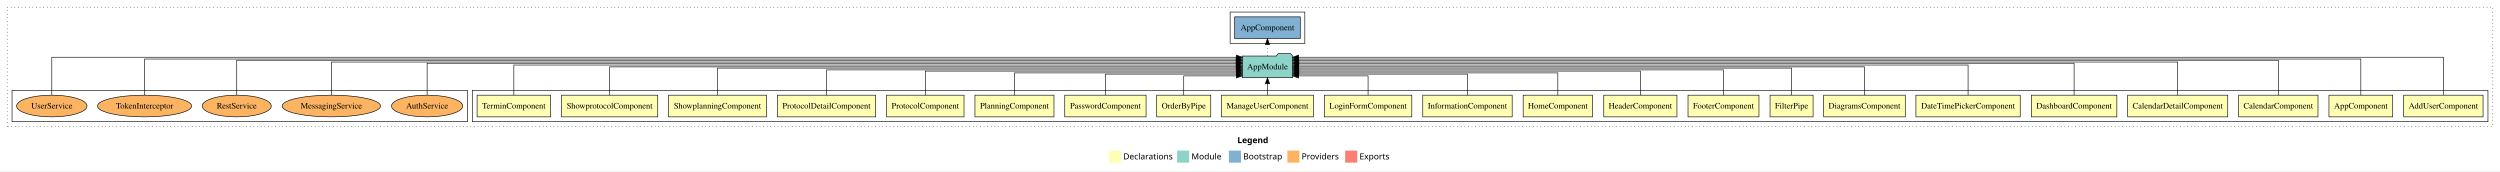
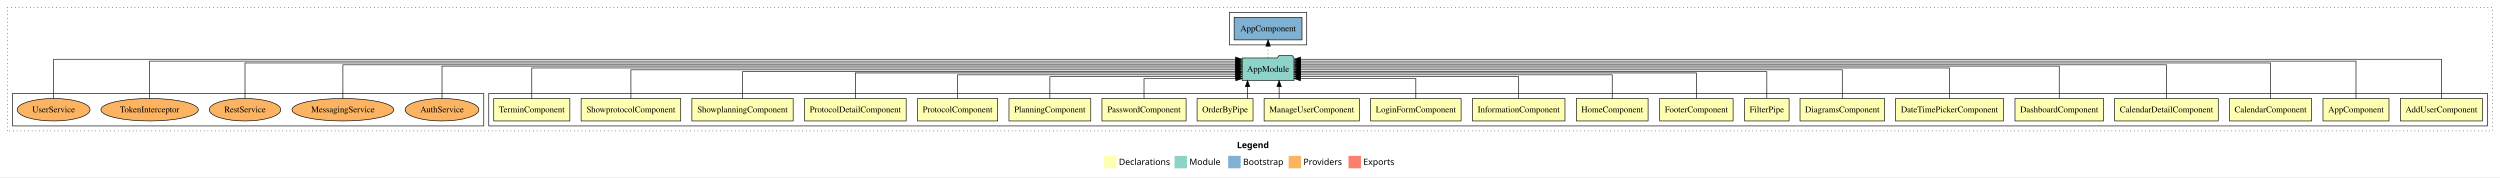
- <svg xmlns="http://www.w3.org/2000/svg" width="4150pt" height="284pt" viewBox="0.00 0.00 4150.00 284.00">
+ <svg xmlns="http://www.w3.org/2000/svg" width="4010pt" height="284pt" viewBox="0.00 0.00 4010.00 284.00">
  <g id="graph0" class="graph" transform="scale(1 1) rotate(0) translate(4 280)">
-     <polygon fill="#ffffff" stroke="transparent" points="-4,4 -4,-280 4146,-280 4146,4 -4,4" />
-     <text text-anchor="start" x="2050.009" y="-42.4" font-family="sans-serif" font-weight="bold" font-size="14.00" fill="#000000">Legend</text>
-     <polygon fill="#ffffb3" stroke="transparent" points="1837,-10 1837,-30 1857,-30 1857,-10 1837,-10" />
-     <text text-anchor="start" x="1860.629" y="-15.4" font-family="sans-serif" font-size="14.00" fill="#000000">  Declarations</text>
-     <polygon fill="#8dd3c7" stroke="transparent" points="1950,-10 1950,-30 1970,-30 1970,-10 1950,-10" />
-     <text text-anchor="start" x="1973.725" y="-15.4" font-family="sans-serif" font-size="14.00" fill="#000000">  Module</text>
-     <polygon fill="#80b1d3" stroke="transparent" points="2036,-10 2036,-30 2056,-30 2056,-10 2036,-10" />
-     <text text-anchor="start" x="2059.781" y="-15.4" font-family="sans-serif" font-size="14.00" fill="#000000">  Bootstrap</text>
-     <polygon fill="#fdb462" stroke="transparent" points="2133,-10 2133,-30 2153,-30 2153,-10 2133,-10" />
-     <text text-anchor="start" x="2156.673" y="-15.4" font-family="sans-serif" font-size="14.00" fill="#000000">  Providers</text>
-     <polygon fill="#fb8072" stroke="transparent" points="2229,-10 2229,-30 2249,-30 2249,-10 2229,-10" />
-     <text text-anchor="start" x="2252.726" y="-15.4" font-family="sans-serif" font-size="14.00" fill="#000000">  Exports</text>
+     <polygon fill="#ffffff" stroke="transparent" points="-4,4 -4,-280 4006,-280 4006,4 -4,4" />
+     <text text-anchor="start" x="1980.009" y="-42.4" font-family="sans-serif" font-weight="bold" font-size="14.00" fill="#000000">Legend</text>
+     <polygon fill="#ffffb3" stroke="transparent" points="1767,-10 1767,-30 1787,-30 1787,-10 1767,-10" />
+     <text text-anchor="start" x="1790.629" y="-15.4" font-family="sans-serif" font-size="14.00" fill="#000000">  Declarations</text>
+     <polygon fill="#8dd3c7" stroke="transparent" points="1880,-10 1880,-30 1900,-30 1900,-10 1880,-10" />
+     <text text-anchor="start" x="1903.725" y="-15.4" font-family="sans-serif" font-size="14.00" fill="#000000">  Module</text>
+     <polygon fill="#80b1d3" stroke="transparent" points="1966,-10 1966,-30 1986,-30 1986,-10 1966,-10" />
+     <text text-anchor="start" x="1989.781" y="-15.4" font-family="sans-serif" font-size="14.00" fill="#000000">  Bootstrap</text>
+     <polygon fill="#fdb462" stroke="transparent" points="2063,-10 2063,-30 2083,-30 2083,-10 2063,-10" />
+     <text text-anchor="start" x="2086.673" y="-15.4" font-family="sans-serif" font-size="14.00" fill="#000000">  Providers</text>
+     <polygon fill="#fb8072" stroke="transparent" points="2159,-10 2159,-30 2179,-30 2179,-10 2159,-10" />
+     <text text-anchor="start" x="2182.726" y="-15.4" font-family="sans-serif" font-size="14.00" fill="#000000">  Exports</text>
    <g id="clust1" class="cluster">
-       <polygon fill="none" stroke="#000000" stroke-dasharray="1,5" points="8,-70 8,-268 4134,-268 4134,-70 8,-70" />
+       <polygon fill="none" stroke="#000000" stroke-dasharray="1,5" points="8,-70 8,-268 3994,-268 3994,-70 8,-70" />
    </g>
    <g id="clust2" class="cluster">
-       <polygon fill="none" stroke="#000000" points="780,-78 780,-130 4126,-130 4126,-78 780,-78" />
+       <polygon fill="none" stroke="#000000" points="780,-78 780,-130 3986,-130 3986,-78 780,-78" />
+     </g>
+     <g id="clust26" class="cluster">
+       <polygon fill="none" stroke="#000000" points="1968,-208 1968,-260 2092,-260 2092,-208 1968,-208" />
    </g>
    <g id="clust27" class="cluster">
-       <polygon fill="none" stroke="#000000" points="2038,-208 2038,-260 2162,-260 2162,-208 2038,-208" />
-     </g>
-     <g id="clust28" class="cluster">
      <polygon fill="none" stroke="#000000" points="16,-78 16,-130 772,-130 772,-78 16,-78" />
    </g>
    <g id="node1" class="node">
-       <polygon fill="#ffffb3" stroke="#000000" points="4117.865,-122 3986.135,-122 3986.135,-86 4117.865,-86 4117.865,-122" />
-       <text text-anchor="middle" x="4052" y="-99.8" font-family="Times,serif" font-size="14.00" fill="#000000">AddUserComponent</text>
-     </g>
-     <g id="node23" class="node">
-       <polygon fill="#8dd3c7" stroke="#000000" points="2141.657,-187 2138.657,-191 2117.657,-191 2114.657,-187 2058.343,-187 2058.343,-151 2141.657,-151 2141.657,-187" />
-       <text text-anchor="middle" x="2100" y="-164.8" font-family="Times,serif" font-size="14.00" fill="#000000">AppModule</text>
+       <polygon fill="#ffffb3" stroke="#000000" points="3977.865,-122 3846.135,-122 3846.135,-86 3977.865,-86 3977.865,-122" />
+       <text text-anchor="middle" x="3912" y="-99.8" font-family="Times,serif" font-size="14.00" fill="#000000">AddUserComponent</text>
+     </g>
+     <g id="node22" class="node">
+       <polygon fill="#8dd3c7" stroke="#000000" points="2071.657,-187 2068.657,-191 2047.657,-191 2044.657,-187 1988.343,-187 1988.343,-151 2071.657,-151 2071.657,-187" />
+       <text text-anchor="middle" x="2030" y="-164.8" font-family="Times,serif" font-size="14.00" fill="#000000">AppModule</text>
    </g>
    <g id="edge1" class="edge">
-       <path fill="none" stroke="#000000" d="M4052,-122.38C4052,-146.279 4052,-185 4052,-185 4052,-185 2151.673,-185 2151.673,-185" />
-       <polygon fill="#000000" stroke="#000000" points="2151.673,-181.5 2141.673,-185 2151.673,-188.5 2151.673,-181.5" />
+       <path fill="none" stroke="#000000" d="M3912,-122.38C3912,-146.279 3912,-185 3912,-185 3912,-185 2081.947,-185 2081.947,-185" />
+       <polygon fill="#000000" stroke="#000000" points="2081.947,-181.5 2071.947,-185 2081.947,-188.5 2081.947,-181.5" />
    </g>
    <g id="node2" class="node">
-       <polygon fill="#ffffb3" stroke="#000000" points="3967.94,-122 3862.06,-122 3862.06,-86 3967.94,-86 3967.94,-122" />
-       <text text-anchor="middle" x="3915" y="-99.8" font-family="Times,serif" font-size="14.00" fill="#000000">AppComponent</text>
+       <polygon fill="#ffffb3" stroke="#000000" points="3827.94,-122 3722.06,-122 3722.06,-86 3827.94,-86 3827.94,-122" />
+       <text text-anchor="middle" x="3775" y="-99.8" font-family="Times,serif" font-size="14.00" fill="#000000">AppComponent</text>
    </g>
    <g id="edge2" class="edge">
-       <path fill="none" stroke="#000000" d="M3915,-122.091C3915,-145.133 3915,-182 3915,-182 3915,-182 2151.755,-182 2151.755,-182" />
-       <polygon fill="#000000" stroke="#000000" points="2151.755,-178.5 2141.755,-182 2151.755,-185.5 2151.755,-178.5" />
+       <path fill="none" stroke="#000000" d="M3775,-122.091C3775,-145.133 3775,-182 3775,-182 3775,-182 2081.841,-182 2081.841,-182" />
+       <polygon fill="#000000" stroke="#000000" points="2081.841,-178.5 2071.841,-182 2081.841,-185.5 2081.841,-178.5" />
    </g>
    <g id="node3" class="node">
-       <polygon fill="#ffffb3" stroke="#000000" points="3843.864,-122 3712.136,-122 3712.136,-86 3843.864,-86 3843.864,-122" />
-       <text text-anchor="middle" x="3778" y="-99.8" font-family="Times,serif" font-size="14.00" fill="#000000">CalendarComponent</text>
+       <polygon fill="#ffffb3" stroke="#000000" points="3703.864,-122 3572.136,-122 3572.136,-86 3703.864,-86 3703.864,-122" />
+       <text text-anchor="middle" x="3638" y="-99.8" font-family="Times,serif" font-size="14.00" fill="#000000">CalendarComponent</text>
    </g>
    <g id="edge3" class="edge">
-       <path fill="none" stroke="#000000" d="M3778,-122.011C3778,-144.485 3778,-180 3778,-180 3778,-180 2151.898,-180 2151.898,-180" />
-       <polygon fill="#000000" stroke="#000000" points="2151.898,-176.5 2141.898,-180 2151.898,-183.5 2151.898,-176.5" />
+       <path fill="none" stroke="#000000" d="M3638,-122.155C3638,-144.352 3638,-179 3638,-179 3638,-179 2081.773,-179 2081.773,-179" />
+       <polygon fill="#000000" stroke="#000000" points="2081.773,-175.5 2071.773,-179 2081.773,-182.5 2081.773,-175.5" />
    </g>
    <g id="node4" class="node">
-       <polygon fill="#ffffb3" stroke="#000000" points="3694.072,-122 3527.928,-122 3527.928,-86 3694.072,-86 3694.072,-122" />
-       <text text-anchor="middle" x="3611" y="-99.8" font-family="Times,serif" font-size="14.00" fill="#000000">CalendarDetailComponent</text>
+       <polygon fill="#ffffb3" stroke="#000000" points="3554.072,-122 3387.928,-122 3387.928,-86 3554.072,-86 3554.072,-122" />
+       <text text-anchor="middle" x="3471" y="-99.8" font-family="Times,serif" font-size="14.00" fill="#000000">CalendarDetailComponent</text>
    </g>
    <g id="edge4" class="edge">
-       <path fill="none" stroke="#000000" d="M3611,-122.045C3611,-143.662 3611,-177 3611,-177 3611,-177 2151.99,-177 2151.99,-177" />
-       <polygon fill="#000000" stroke="#000000" points="2151.99,-173.5 2141.99,-177 2151.99,-180.5 2151.99,-173.5" />
+       <path fill="none" stroke="#000000" d="M3471,-122.169C3471,-143.498 3471,-176 3471,-176 3471,-176 2081.958,-176 2081.958,-176" />
+       <polygon fill="#000000" stroke="#000000" points="2081.958,-172.5 2071.958,-176 2081.958,-179.5 2081.958,-172.5" />
    </g>
    <g id="node5" class="node">
-       <polygon fill="#ffffb3" stroke="#000000" points="3509.973,-122 3368.027,-122 3368.027,-86 3509.973,-86 3509.973,-122" />
-       <text text-anchor="middle" x="3439" y="-99.8" font-family="Times,serif" font-size="14.00" fill="#000000">DashboardComponent</text>
+       <polygon fill="#ffffb3" stroke="#000000" points="3369.973,-122 3228.027,-122 3228.027,-86 3369.973,-86 3369.973,-122" />
+       <text text-anchor="middle" x="3299" y="-99.8" font-family="Times,serif" font-size="14.00" fill="#000000">DashboardComponent</text>
    </g>
    <g id="edge5" class="edge">
-       <path fill="none" stroke="#000000" d="M3439,-122.284C3439,-143.321 3439,-175 3439,-175 3439,-175 2151.913,-175 2151.913,-175" />
-       <polygon fill="#000000" stroke="#000000" points="2151.913,-171.5 2141.913,-175 2151.913,-178.5 2151.913,-171.5" />
+       <path fill="none" stroke="#000000" d="M3299,-122.027C3299,-142.767 3299,-174 3299,-174 3299,-174 2081.86,-174 2081.86,-174" />
+       <polygon fill="#000000" stroke="#000000" points="2081.86,-170.5 2071.86,-174 2081.86,-177.5 2081.86,-170.5" />
    </g>
    <g id="node6" class="node">
-       <polygon fill="#ffffb3" stroke="#000000" points="3349.57,-122 3176.43,-122 3176.43,-86 3349.57,-86 3349.57,-122" />
-       <text text-anchor="middle" x="3263" y="-99.8" font-family="Times,serif" font-size="14.00" fill="#000000">DateTimePickerComponent</text>
+       <polygon fill="#ffffb3" stroke="#000000" points="3209.57,-122 3036.43,-122 3036.43,-86 3209.57,-86 3209.57,-122" />
+       <text text-anchor="middle" x="3123" y="-99.8" font-family="Times,serif" font-size="14.00" fill="#000000">DateTimePickerComponent</text>
    </g>
    <g id="edge6" class="edge">
-       <path fill="none" stroke="#000000" d="M3263,-122.223C3263,-142.365 3263,-172 3263,-172 3263,-172 2151.735,-172 2151.735,-172" />
-       <polygon fill="#000000" stroke="#000000" points="2151.735,-168.5 2141.735,-172 2151.735,-175.5 2151.735,-168.5" />
+       <path fill="none" stroke="#000000" d="M3123,-122.308C3123,-142.145 3123,-171 3123,-171 3123,-171 2081.844,-171 2081.844,-171" />
+       <polygon fill="#000000" stroke="#000000" points="2081.844,-167.5 2071.844,-171 2081.844,-174.5 2081.844,-167.5" />
    </g>
    <g id="node7" class="node">
-       <polygon fill="#ffffb3" stroke="#000000" points="3158.755,-122 3023.245,-122 3023.245,-86 3158.755,-86 3158.755,-122" />
-       <text text-anchor="middle" x="3091" y="-99.8" font-family="Times,serif" font-size="14.00" fill="#000000">DiagramsComponent</text>
+       <polygon fill="#ffffb3" stroke="#000000" points="3018.755,-122 2883.245,-122 2883.245,-86 3018.755,-86 3018.755,-122" />
+       <text text-anchor="middle" x="2951" y="-99.8" font-family="Times,serif" font-size="14.00" fill="#000000">DiagramsComponent</text>
    </g>
    <g id="edge7" class="edge">
-       <path fill="none" stroke="#000000" d="M3091,-122.106C3091,-141.339 3091,-169 3091,-169 3091,-169 2151.949,-169 2151.949,-169" />
-       <polygon fill="#000000" stroke="#000000" points="2151.949,-165.5 2141.949,-169 2151.949,-172.5 2151.949,-165.5" />
+       <path fill="none" stroke="#000000" d="M2951,-122.169C2951,-141.09 2951,-168 2951,-168 2951,-168 2081.664,-168 2081.664,-168" />
+       <polygon fill="#000000" stroke="#000000" points="2081.664,-164.5 2071.664,-168 2081.664,-171.5 2081.664,-164.5" />
    </g>
    <g id="node8" class="node">
-       <polygon fill="#ffffb3" stroke="#000000" points="3005.718,-122 2934.282,-122 2934.282,-86 3005.718,-86 3005.718,-122" />
-       <text text-anchor="middle" x="2970" y="-99.8" font-family="Times,serif" font-size="14.00" fill="#000000">FilterPipe</text>
+       <polygon fill="#ffffb3" stroke="#000000" points="2865.718,-122 2794.282,-122 2794.282,-86 2865.718,-86 2865.718,-122" />
+       <text text-anchor="middle" x="2830" y="-99.8" font-family="Times,serif" font-size="14.00" fill="#000000">FilterPipe</text>
    </g>
    <g id="edge8" class="edge">
-       <path fill="none" stroke="#000000" d="M2970,-122.222C2970,-140.828 2970,-167 2970,-167 2970,-167 2151.669,-167 2151.669,-167" />
-       <polygon fill="#000000" stroke="#000000" points="2151.669,-163.5 2141.669,-167 2151.669,-170.5 2151.669,-163.5" />
+       <path fill="none" stroke="#000000" d="M2830,-122.302C2830,-140.27 2830,-165 2830,-165 2830,-165 2081.885,-165 2081.885,-165" />
+       <polygon fill="#000000" stroke="#000000" points="2081.885,-161.5 2071.885,-165 2081.885,-168.5 2081.885,-161.5" />
    </g>
    <g id="node9" class="node">
-       <polygon fill="#ffffb3" stroke="#000000" points="2915.881,-122 2798.119,-122 2798.119,-86 2915.881,-86 2915.881,-122" />
-       <text text-anchor="middle" x="2857" y="-99.8" font-family="Times,serif" font-size="14.00" fill="#000000">FooterComponent</text>
+       <polygon fill="#ffffb3" stroke="#000000" points="2775.881,-122 2658.119,-122 2658.119,-86 2775.881,-86 2775.881,-122" />
+       <text text-anchor="middle" x="2717" y="-99.8" font-family="Times,serif" font-size="14.00" fill="#000000">FooterComponent</text>
    </g>
    <g id="edge9" class="edge">
-       <path fill="none" stroke="#000000" d="M2857,-122.002C2857,-139.675 2857,-164 2857,-164 2857,-164 2151.778,-164 2151.778,-164" />
-       <polygon fill="#000000" stroke="#000000" points="2151.778,-160.5 2141.778,-164 2151.778,-167.5 2151.778,-160.5" />
+       <path fill="none" stroke="#000000" d="M2717,-122.022C2717,-139.373 2717,-163 2717,-163 2717,-163 2081.684,-163 2081.684,-163" />
+       <polygon fill="#000000" stroke="#000000" points="2081.684,-159.5 2071.684,-163 2081.684,-166.5 2081.684,-159.5" />
    </g>
    <g id="node10" class="node">
-       <polygon fill="#ffffb3" stroke="#000000" points="2779.744,-122 2658.256,-122 2658.256,-86 2779.744,-86 2779.744,-122" />
-       <text text-anchor="middle" x="2719" y="-99.8" font-family="Times,serif" font-size="14.00" fill="#000000">HeaderComponent</text>
-     </g>
-     <g id="edge10" class="edge">
-       <path fill="none" stroke="#000000" d="M2719,-122.034C2719,-139.06 2719,-162 2719,-162 2719,-162 2152.06,-162 2152.06,-162" />
-       <polygon fill="#000000" stroke="#000000" points="2152.06,-158.5 2142.06,-162 2152.06,-165.5 2152.06,-158.5" />
-     </g>
-     <g id="node11" class="node">
      <polygon fill="#ffffb3" stroke="#000000" points="2639.545,-122 2524.455,-122 2524.455,-86 2639.545,-86 2639.545,-122" />
      <text text-anchor="middle" x="2582" y="-99.8" font-family="Times,serif" font-size="14.00" fill="#000000">HomeComponent</text>
    </g>
-     <g id="edge11" class="edge">
-       <path fill="none" stroke="#000000" d="M2582,-122.009C2582,-138.049 2582,-159 2582,-159 2582,-159 2151.931,-159 2151.931,-159" />
-       <polygon fill="#000000" stroke="#000000" points="2151.931,-155.5 2141.931,-159 2151.931,-162.5 2151.931,-155.5" />
-     </g>
-     <g id="node12" class="node">
+     <g id="edge10" class="edge">
+       <path fill="none" stroke="#000000" d="M2582,-122.027C2582,-138.398 2582,-160 2582,-160 2582,-160 2081.943,-160 2081.943,-160" />
+       <polygon fill="#000000" stroke="#000000" points="2081.943,-156.5 2071.943,-160 2081.943,-163.5 2081.943,-156.5" />
+     </g>
+     <g id="node11" class="node">
      <polygon fill="#ffffb3" stroke="#000000" points="2506.201,-122 2357.799,-122 2357.799,-86 2506.201,-86 2506.201,-122" />
      <text text-anchor="middle" x="2432" y="-99.8" font-family="Times,serif" font-size="14.00" fill="#000000">InformationComponent</text>
    </g>
-     <g id="edge12" class="edge">
-       <path fill="none" stroke="#000000" d="M2432,-122.24C2432,-137.571 2432,-157 2432,-157 2432,-157 2151.712,-157 2151.712,-157" />
-       <polygon fill="#000000" stroke="#000000" points="2151.712,-153.5 2141.712,-157 2151.712,-160.5 2151.712,-153.5" />
-     </g>
-     <g id="node13" class="node">
+     <g id="edge11" class="edge">
+       <path fill="none" stroke="#000000" d="M2432,-122.24C2432,-137.571 2432,-157 2432,-157 2432,-157 2081.883,-157 2081.883,-157" />
+       <polygon fill="#000000" stroke="#000000" points="2081.883,-153.5 2071.883,-157 2081.883,-160.5 2081.883,-153.5" />
+     </g>
+     <g id="node12" class="node">
      <polygon fill="#ffffb3" stroke="#000000" points="2339.609,-122 2194.391,-122 2194.391,-86 2339.609,-86 2339.609,-122" />
      <text text-anchor="middle" x="2267" y="-99.8" font-family="Times,serif" font-size="14.00" fill="#000000">LoginFormComponent</text>
    </g>
-     <g id="edge13" class="edge">
-       <path fill="none" stroke="#000000" d="M2267,-122.051C2267,-136.373 2267,-154 2267,-154 2267,-154 2151.71,-154 2151.71,-154" />
-       <polygon fill="#000000" stroke="#000000" points="2151.71,-150.5 2141.71,-154 2151.71,-157.5 2151.71,-150.5" />
-     </g>
-     <g id="node14" class="node">
+     <g id="edge12" class="edge">
+       <path fill="none" stroke="#000000" d="M2267,-122.051C2267,-136.373 2267,-154 2267,-154 2267,-154 2081.825,-154 2081.825,-154" />
+       <polygon fill="#000000" stroke="#000000" points="2081.825,-150.5 2071.825,-154 2081.825,-157.5 2081.825,-150.5" />
+     </g>
+     <g id="node13" class="node">
      <polygon fill="#ffffb3" stroke="#000000" points="2176.347,-122 2023.653,-122 2023.653,-86 2176.347,-86 2176.347,-122" />
      <text text-anchor="middle" x="2100" y="-99.8" font-family="Times,serif" font-size="14.00" fill="#000000">ManageUserComponent</text>
    </g>
-     <g id="edge14" class="edge">
-       <path fill="none" stroke="#000000" d="M2100,-122.106C2100,-122.106 2100,-140.991 2100,-140.991" />
-       <polygon fill="#000000" stroke="#000000" points="2096.5,-140.991 2100,-150.991 2103.5,-140.991 2096.5,-140.991" />
-     </g>
-     <g id="node15" class="node">
+     <g id="edge13" class="edge">
+       <path fill="none" stroke="#000000" d="M2047.702,-122.106C2047.702,-122.106 2047.702,-140.991 2047.702,-140.991" />
+       <polygon fill="#000000" stroke="#000000" points="2044.202,-140.991 2047.702,-150.991 2051.202,-140.991 2044.202,-140.991" />
+     </g>
+     <g id="node14" class="node">
      <polygon fill="#ffffb3" stroke="#000000" points="2005.867,-122 1916.133,-122 1916.133,-86 2005.867,-86 2005.867,-122" />
      <text text-anchor="middle" x="1961" y="-99.8" font-family="Times,serif" font-size="14.00" fill="#000000">OrderByPipe</text>
    </g>
-     <g id="edge15" class="edge">
-       <path fill="none" stroke="#000000" d="M1961,-122.051C1961,-136.373 1961,-154 1961,-154 1961,-154 2048.295,-154 2048.295,-154" />
-       <polygon fill="#000000" stroke="#000000" points="2048.296,-157.5 2058.295,-154 2048.295,-150.5 2048.296,-157.5" />
-     </g>
-     <g id="node16" class="node">
+     <g id="edge14" class="edge">
+       <path fill="none" stroke="#000000" d="M1997.053,-122.106C1997.053,-122.106 1997.053,-140.991 1997.053,-140.991" />
+       <polygon fill="#000000" stroke="#000000" points="1993.553,-140.991 1997.053,-150.991 2000.553,-140.991 1993.553,-140.991" />
+     </g>
+     <g id="node15" class="node">
      <polygon fill="#ffffb3" stroke="#000000" points="1898.486,-122 1763.514,-122 1763.514,-86 1898.486,-86 1898.486,-122" />
      <text text-anchor="middle" x="1831" y="-99.8" font-family="Times,serif" font-size="14.00" fill="#000000">PasswordComponent</text>
    </g>
-     <g id="edge16" class="edge">
-       <path fill="none" stroke="#000000" d="M1831,-122.24C1831,-137.571 1831,-157 1831,-157 1831,-157 2048.264,-157 2048.264,-157" />
-       <polygon fill="#000000" stroke="#000000" points="2048.264,-160.5 2058.264,-157 2048.264,-153.5 2048.264,-160.5" />
-     </g>
-     <g id="node17" class="node">
+     <g id="edge15" class="edge">
+       <path fill="none" stroke="#000000" d="M1831,-122.051C1831,-136.373 1831,-154 1831,-154 1831,-154 1978.283,-154 1978.283,-154" />
+       <polygon fill="#000000" stroke="#000000" points="1978.283,-157.5 1988.283,-154 1978.283,-150.5 1978.283,-157.5" />
+     </g>
+     <g id="node16" class="node">
      <polygon fill="#ffffb3" stroke="#000000" points="1745.611,-122 1614.389,-122 1614.389,-86 1745.611,-86 1745.611,-122" />
      <text text-anchor="middle" x="1680" y="-99.8" font-family="Times,serif" font-size="14.00" fill="#000000">PlanningComponent</text>
    </g>
-     <g id="edge17" class="edge">
-       <path fill="none" stroke="#000000" d="M1680,-122.009C1680,-138.049 1680,-159 1680,-159 1680,-159 2048.193,-159 2048.193,-159" />
-       <polygon fill="#000000" stroke="#000000" points="2048.193,-162.5 2058.193,-159 2048.193,-155.5 2048.193,-162.5" />
-     </g>
-     <g id="node18" class="node">
+     <g id="edge16" class="edge">
+       <path fill="none" stroke="#000000" d="M1680,-122.24C1680,-137.571 1680,-157 1680,-157 1680,-157 1978.13,-157 1978.13,-157" />
+       <polygon fill="#000000" stroke="#000000" points="1978.13,-160.5 1988.13,-157 1978.129,-153.5 1978.13,-160.5" />
+     </g>
+     <g id="node17" class="node">
      <polygon fill="#ffffb3" stroke="#000000" points="1596.272,-122 1467.728,-122 1467.728,-86 1596.272,-86 1596.272,-122" />
      <text text-anchor="middle" x="1532" y="-99.8" font-family="Times,serif" font-size="14.00" fill="#000000">ProtocolComponent</text>
    </g>
-     <g id="edge18" class="edge">
-       <path fill="none" stroke="#000000" d="M1532,-122.034C1532,-139.06 1532,-162 1532,-162 1532,-162 2048.234,-162 2048.234,-162" />
-       <polygon fill="#000000" stroke="#000000" points="2048.234,-165.5 2058.234,-162 2048.234,-158.5 2048.234,-165.5" />
-     </g>
-     <g id="node19" class="node">
+     <g id="edge17" class="edge">
+       <path fill="none" stroke="#000000" d="M1532,-122.027C1532,-138.398 1532,-160 1532,-160 1532,-160 1977.97,-160 1977.97,-160" />
+       <polygon fill="#000000" stroke="#000000" points="1977.97,-163.5 1987.97,-160 1977.97,-156.5 1977.97,-163.5" />
+     </g>
+     <g id="node18" class="node">
      <polygon fill="#ffffb3" stroke="#000000" points="1449.479,-122 1286.521,-122 1286.521,-86 1449.479,-86 1449.479,-122" />
      <text text-anchor="middle" x="1368" y="-99.8" font-family="Times,serif" font-size="14.00" fill="#000000">ProtocolDetailComponent</text>
    </g>
-     <g id="edge19" class="edge">
-       <path fill="none" stroke="#000000" d="M1368,-122.002C1368,-139.675 1368,-164 1368,-164 1368,-164 2048.282,-164 2048.282,-164" />
-       <polygon fill="#000000" stroke="#000000" points="2048.282,-167.5 2058.282,-164 2048.282,-160.5 2048.282,-167.5" />
-     </g>
-     <g id="node20" class="node">
+     <g id="edge18" class="edge">
+       <path fill="none" stroke="#000000" d="M1368,-122.022C1368,-139.373 1368,-163 1368,-163 1368,-163 1978.338,-163 1978.338,-163" />
+       <polygon fill="#000000" stroke="#000000" points="1978.338,-166.5 1988.338,-163 1978.338,-159.5 1978.338,-166.5" />
+     </g>
+     <g id="node19" class="node">
      <polygon fill="#ffffb3" stroke="#000000" points="1268.217,-122 1105.783,-122 1105.783,-86 1268.217,-86 1268.217,-122" />
      <text text-anchor="middle" x="1187" y="-99.8" font-family="Times,serif" font-size="14.00" fill="#000000">ShowplanningComponent</text>
    </g>
-     <g id="edge20" class="edge">
-       <path fill="none" stroke="#000000" d="M1187,-122.222C1187,-140.828 1187,-167 1187,-167 1187,-167 2048.097,-167 2048.097,-167" />
-       <polygon fill="#000000" stroke="#000000" points="2048.097,-170.5 2058.097,-167 2048.097,-163.5 2048.097,-170.5" />
-     </g>
-     <g id="node21" class="node">
+     <g id="edge19" class="edge">
+       <path fill="none" stroke="#000000" d="M1187,-122.302C1187,-140.27 1187,-165 1187,-165 1187,-165 1978.196,-165 1978.196,-165" />
+       <polygon fill="#000000" stroke="#000000" points="1978.196,-168.5 1988.196,-165 1978.196,-161.5 1978.196,-168.5" />
+     </g>
+     <g id="node20" class="node">
      <polygon fill="#ffffb3" stroke="#000000" points="1087.878,-122 928.122,-122 928.122,-86 1087.878,-86 1087.878,-122" />
      <text text-anchor="middle" x="1008" y="-99.8" font-family="Times,serif" font-size="14.00" fill="#000000">ShowprotocolComponent</text>
    </g>
-     <g id="edge21" class="edge">
-       <path fill="none" stroke="#000000" d="M1008,-122.106C1008,-141.339 1008,-169 1008,-169 1008,-169 2048.194,-169 2048.194,-169" />
-       <polygon fill="#000000" stroke="#000000" points="2048.194,-172.5 2058.194,-169 2048.194,-165.5 2048.194,-172.5" />
-     </g>
-     <g id="node22" class="node">
+     <g id="edge20" class="edge">
+       <path fill="none" stroke="#000000" d="M1008,-122.169C1008,-141.09 1008,-168 1008,-168 1008,-168 1978.031,-168 1978.031,-168" />
+       <polygon fill="#000000" stroke="#000000" points="1978.031,-171.5 1988.031,-168 1978.031,-164.5 1978.031,-171.5" />
+     </g>
+     <g id="node21" class="node">
      <polygon fill="#ffffb3" stroke="#000000" points="910.042,-122 787.958,-122 787.958,-86 910.042,-86 910.042,-122" />
      <text text-anchor="middle" x="849" y="-99.8" font-family="Times,serif" font-size="14.00" fill="#000000">TerminComponent</text>
    </g>
+     <g id="edge21" class="edge">
+       <path fill="none" stroke="#000000" d="M849,-122.308C849,-142.145 849,-171 849,-171 849,-171 1978.314,-171 1978.314,-171" />
+       <polygon fill="#000000" stroke="#000000" points="1978.314,-174.5 1988.314,-171 1978.314,-167.5 1978.314,-174.5" />
+     </g>
+     <g id="node23" class="node">
+       <polygon fill="#80b1d3" stroke="#000000" points="2084.439,-252 1975.561,-252 1975.561,-216 2084.439,-216 2084.439,-252" />
+       <text text-anchor="middle" x="2030" y="-229.8" font-family="Times,serif" font-size="14.00" fill="#000000">AppComponent </text>
+     </g>
    <g id="edge22" class="edge">
-       <path fill="none" stroke="#000000" d="M849,-122.223C849,-142.365 849,-172 849,-172 849,-172 2048.019,-172 2048.019,-172" />
-       <polygon fill="#000000" stroke="#000000" points="2048.019,-175.5 2058.019,-172 2048.019,-168.5 2048.019,-175.5" />
+       <path fill="none" stroke="#000000" stroke-dasharray="1,5" d="M2030,-187.106C2030,-187.106 2030,-205.991 2030,-205.991" />
+       <polygon fill="#000000" stroke="#000000" points="2026.5,-205.991 2030,-215.991 2033.5,-205.991 2026.5,-205.991" />
    </g>
    <g id="node24" class="node">
-       <polygon fill="#80b1d3" stroke="#000000" points="2154.439,-252 2045.561,-252 2045.561,-216 2154.439,-216 2154.439,-252" />
-       <text text-anchor="middle" x="2100" y="-229.8" font-family="Times,serif" font-size="14.00" fill="#000000">AppComponent </text>
-     </g>
-     <g id="edge23" class="edge">
-       <path fill="none" stroke="#000000" stroke-dasharray="1,5" d="M2100,-187.106C2100,-187.106 2100,-205.991 2100,-205.991" />
-       <polygon fill="#000000" stroke="#000000" points="2096.5,-205.991 2100,-215.991 2103.5,-205.991 2096.5,-205.991" />
-     </g>
-     <g id="node25" class="node">
      <ellipse fill="#fdb462" stroke="#000000" cx="705" cy="-104" rx="59.108" ry="18" />
      <text text-anchor="middle" x="705" y="-99.8" font-family="Times,serif" font-size="14.00" fill="#000000">AuthService</text>
    </g>
-     <g id="edge24" class="edge">
-       <path fill="none" stroke="#000000" d="M705,-122.284C705,-143.321 705,-175 705,-175 705,-175 2048.25,-175 2048.25,-175" />
-       <polygon fill="#000000" stroke="#000000" points="2048.251,-178.5 2058.25,-175 2048.25,-171.5 2048.251,-178.5" />
-     </g>
-     <g id="node26" class="node">
+     <g id="edge23" class="edge">
+       <path fill="none" stroke="#000000" d="M705,-122.027C705,-142.767 705,-174 705,-174 705,-174 1978.157,-174 1978.157,-174" />
+       <polygon fill="#000000" stroke="#000000" points="1978.157,-177.5 1988.157,-174 1978.157,-170.5 1978.157,-177.5" />
+     </g>
+     <g id="node25" class="node">
      <ellipse fill="#fdb462" stroke="#000000" cx="546" cy="-104" rx="81.66" ry="18" />
      <text text-anchor="middle" x="546" y="-99.8" font-family="Times,serif" font-size="14.00" fill="#000000">MessagingService</text>
    </g>
-     <g id="edge25" class="edge">
-       <path fill="none" stroke="#000000" d="M546,-122.045C546,-143.662 546,-177 546,-177 546,-177 2048.032,-177 2048.032,-177" />
-       <polygon fill="#000000" stroke="#000000" points="2048.032,-180.5 2058.032,-177 2048.032,-173.5 2048.032,-180.5" />
-     </g>
-     <g id="node27" class="node">
+     <g id="edge24" class="edge">
+       <path fill="none" stroke="#000000" d="M546,-122.169C546,-143.498 546,-176 546,-176 546,-176 1977.977,-176 1977.977,-176" />
+       <polygon fill="#000000" stroke="#000000" points="1977.977,-179.5 1987.977,-176 1977.977,-172.5 1977.977,-179.5" />
+     </g>
+     <g id="node26" class="node">
      <ellipse fill="#fdb462" stroke="#000000" cx="389" cy="-104" rx="57.317" ry="18" />
      <text text-anchor="middle" x="389" y="-99.8" font-family="Times,serif" font-size="14.00" fill="#000000">RestService</text>
    </g>
-     <g id="edge26" class="edge">
-       <path fill="none" stroke="#000000" d="M389,-122.011C389,-144.485 389,-180 389,-180 389,-180 2048.13,-180 2048.13,-180" />
-       <polygon fill="#000000" stroke="#000000" points="2048.13,-183.5 2058.13,-180 2048.13,-176.5 2048.13,-183.5" />
-     </g>
-     <g id="node28" class="node">
+     <g id="edge25" class="edge">
+       <path fill="none" stroke="#000000" d="M389,-122.155C389,-144.352 389,-179 389,-179 389,-179 1978.202,-179 1978.202,-179" />
+       <polygon fill="#000000" stroke="#000000" points="1978.202,-182.5 1988.202,-179 1978.202,-175.5 1978.202,-182.5" />
+     </g>
+     <g id="node27" class="node">
      <ellipse fill="#fdb462" stroke="#000000" cx="236" cy="-104" rx="78.131" ry="18" />
      <text text-anchor="middle" x="236" y="-99.8" font-family="Times,serif" font-size="14.00" fill="#000000">TokenInterceptor</text>
    </g>
-     <g id="edge27" class="edge">
-       <path fill="none" stroke="#000000" d="M236,-122.091C236,-145.133 236,-182 236,-182 236,-182 2048.011,-182 2048.011,-182" />
-       <polygon fill="#000000" stroke="#000000" points="2048.011,-185.5 2058.011,-182 2048.011,-178.5 2048.011,-185.5" />
-     </g>
-     <g id="node29" class="node">
+     <g id="edge26" class="edge">
+       <path fill="none" stroke="#000000" d="M236,-122.091C236,-145.133 236,-182 236,-182 236,-182 1978.295,-182 1978.295,-182" />
+       <polygon fill="#000000" stroke="#000000" points="1978.295,-185.5 1988.295,-182 1978.295,-178.5 1978.295,-185.5" />
+     </g>
+     <g id="node28" class="node">
      <ellipse fill="#fdb462" stroke="#000000" cx="82" cy="-104" rx="58.441" ry="18" />
      <text text-anchor="middle" x="82" y="-99.8" font-family="Times,serif" font-size="14.00" fill="#000000">UserService</text>
    </g>
-     <g id="edge28" class="edge">
-       <path fill="none" stroke="#000000" d="M82,-122.38C82,-146.279 82,-185 82,-185 82,-185 2048.314,-185 2048.314,-185" />
-       <polygon fill="#000000" stroke="#000000" points="2048.314,-188.5 2058.314,-185 2048.314,-181.5 2048.314,-188.5" />
+     <g id="edge27" class="edge">
+       <path fill="none" stroke="#000000" d="M82,-122.38C82,-146.279 82,-185 82,-185 82,-185 1977.958,-185 1977.958,-185" />
+       <polygon fill="#000000" stroke="#000000" points="1977.958,-188.5 1987.958,-185 1977.958,-181.5 1977.958,-188.5" />
    </g>
  </g>
</svg>
